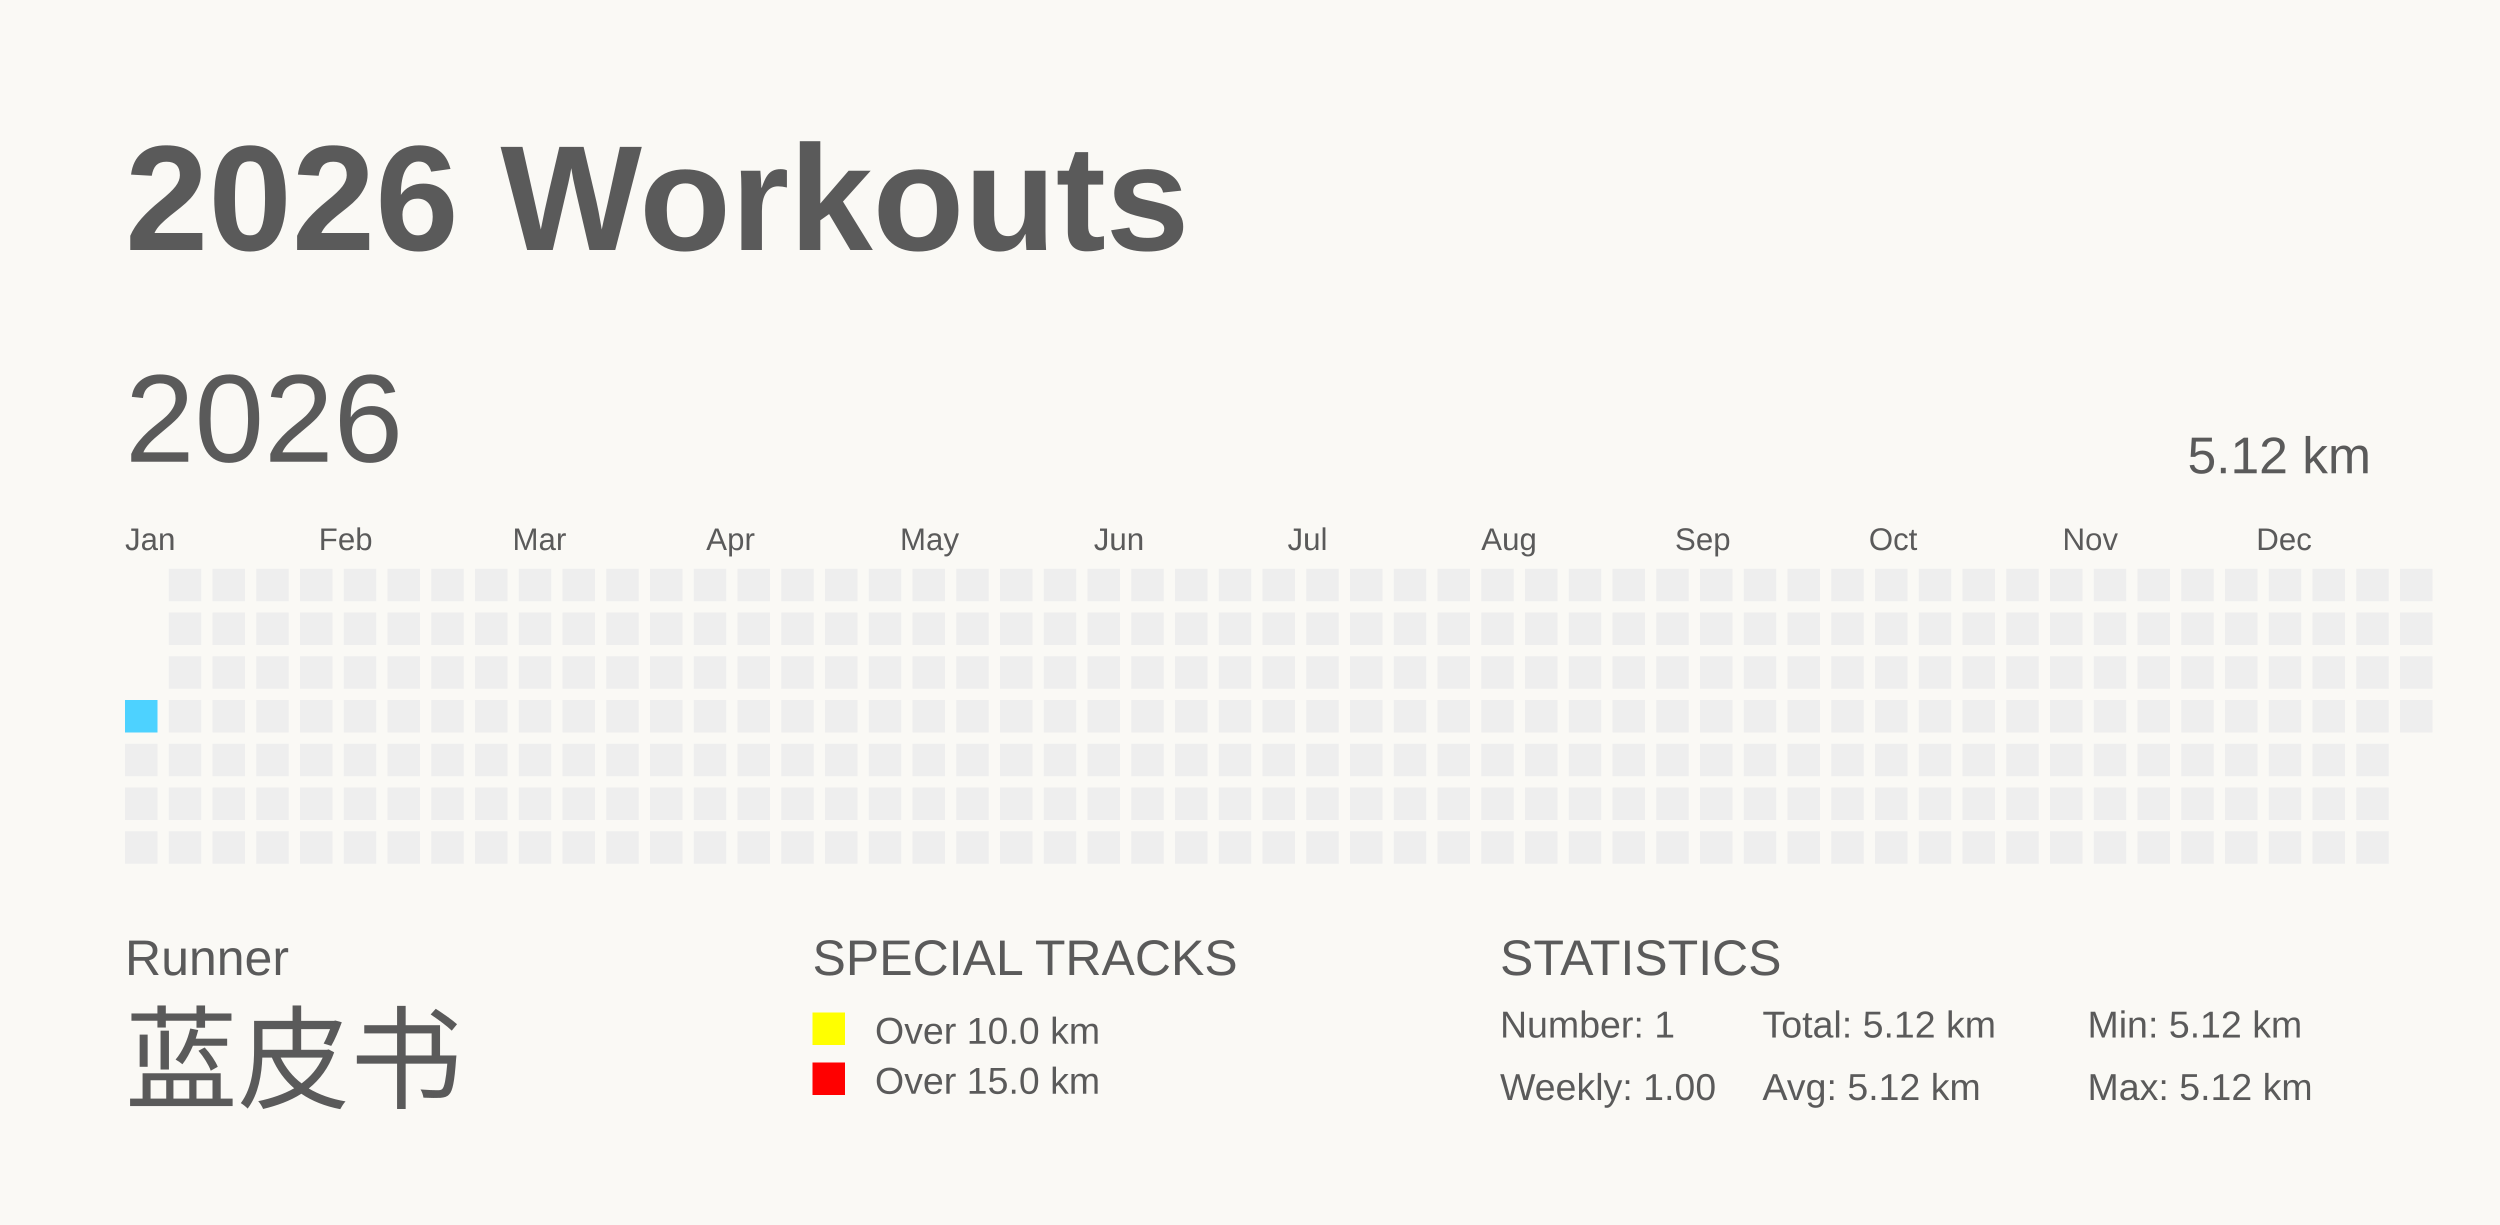
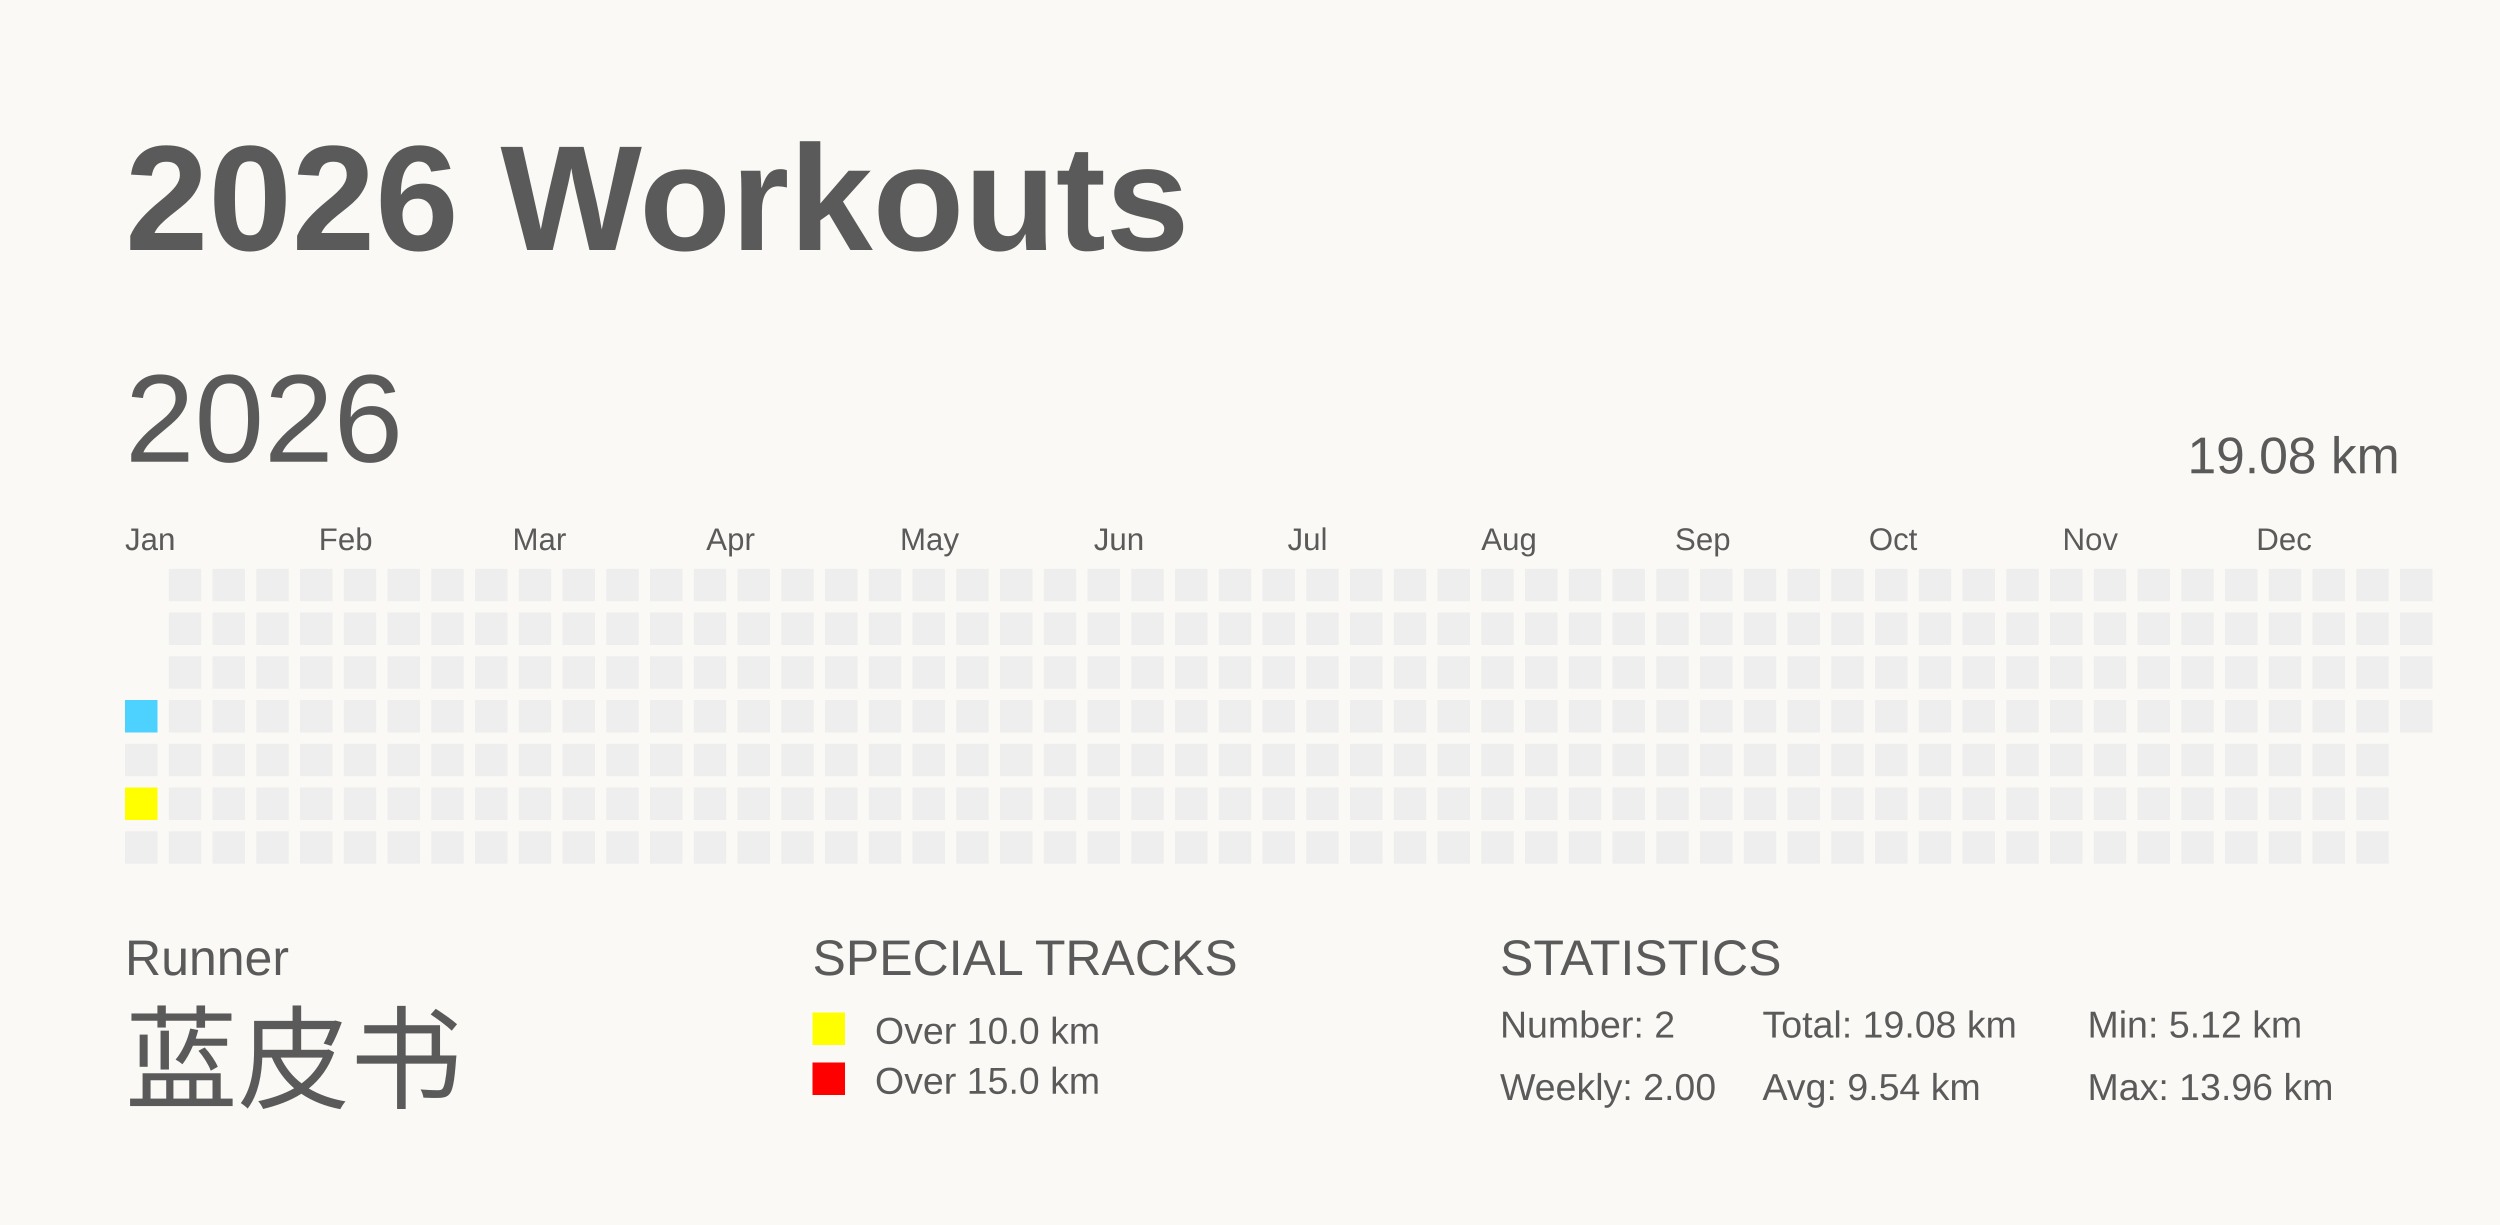
<svg xmlns="http://www.w3.org/2000/svg" baseProfile="full" height="98mm" version="1.1" viewBox="0,0,200,98" width="200mm">
  <defs />
  <rect fill="#FAF9F5" height="98" width="200" x="0" y="0" />
  <text fill="#5A5A5A" style="font-size:12px; font-family:Arial; font-weight:bold;" x="10" y="20">2026 Workouts</text>
  <text fill="#5A5A5A" style="font-size:4px; font-family:Arial" x="10" y="78">Runner</text>
  <text fill="#5A5A5A" style="font-size:9px; font-family:Arial" x="10" y="88">蓝皮书</text>
  <text fill="#5A5A5A" style="font-size:4px; font-family:Arial" x="65" y="78">SPECIAL TRACKS</text>
  <rect fill="yellow" height="2.6" width="2.6" x="65" y="81" />
  <text fill="#5A5A5A" style="font-size:3px; font-family:Arial" x="70" y="83.5">Over 10.0 km</text>
  <rect fill="red" height="2.6" width="2.6" x="65" y="85" />
  <text fill="#5A5A5A" style="font-size:3px; font-family:Arial" x="70" y="87.5">Over 15.0 km</text>
  <text fill="#5A5A5A" style="font-size:4px; font-family:Arial" x="120" y="78">STATISTICS</text>
-   <text fill="#5A5A5A" style="font-size:3px; font-family:Arial" x="120" y="83">Number: 1</text>
-   <text fill="#5A5A5A" style="font-size:3px; font-family:Arial" x="120" y="88">Weekly: 1.00</text>
-   <text fill="#5A5A5A" style="font-size:3px; font-family:Arial" x="141" y="83">Total: 5.12 km</text>
-   <text fill="#5A5A5A" style="font-size:3px; font-family:Arial" x="141" y="88">Avg: 5.12 km</text>
+   <text fill="#5A5A5A" style="font-size:3px; font-family:Arial" x="120" y="83">Number: 2</text>
+   <text fill="#5A5A5A" style="font-size:3px; font-family:Arial" x="120" y="88">Weekly: 2.00</text>
+   <text fill="#5A5A5A" style="font-size:3px; font-family:Arial" x="141" y="83">Total: 19.08 km</text>
+   <text fill="#5A5A5A" style="font-size:3px; font-family:Arial" x="141" y="88">Avg: 9.54 km</text>
  <text fill="#5A5A5A" style="font-size:3px; font-family:Arial" x="167" y="83">Min: 5.12 km</text>
-   <text fill="#5A5A5A" style="font-size:3px; font-family:Arial" x="167" y="88">Max: 5.12 km</text>
+   <text fill="#5A5A5A" style="font-size:3px; font-family:Arial" x="167" y="88">Max: 13.96 km</text>
  <text dominant-baseline="hanging" fill="#5A5A5A" style="font-size:10.0px; font-family:Arial;" x="10" y="30">2026</text>
-   <text dominant-baseline="hanging" fill="#5A5A5A" style="font-size:4.125px; font-family:Arial;" x="175" y="35">5.12 km</text>
+   <text dominant-baseline="hanging" fill="#5A5A5A" style="font-size:4.125px; font-family:Arial;" x="175" y="35">19.08 km</text>
  <text fill="#5A5A5A" style="font-size:2.5px; font-family:Arial" x="10.0" y="44">Jan</text>
  <text fill="#5A5A5A" style="font-size:2.5px; font-family:Arial" x="25.5" y="44">Feb</text>
  <text fill="#5A5A5A" style="font-size:2.5px; font-family:Arial" x="41.0" y="44">Mar</text>
  <text fill="#5A5A5A" style="font-size:2.5px; font-family:Arial" x="56.5" y="44">Apr</text>
  <text fill="#5A5A5A" style="font-size:2.5px; font-family:Arial" x="72.0" y="44">May</text>
  <text fill="#5A5A5A" style="font-size:2.5px; font-family:Arial" x="87.5" y="44">Jun</text>
  <text fill="#5A5A5A" style="font-size:2.5px; font-family:Arial" x="103.0" y="44">Jul</text>
  <text fill="#5A5A5A" style="font-size:2.5px; font-family:Arial" x="118.5" y="44">Aug</text>
  <text fill="#5A5A5A" style="font-size:2.5px; font-family:Arial" x="134.0" y="44">Sep</text>
  <text fill="#5A5A5A" style="font-size:2.5px; font-family:Arial" x="149.5" y="44">Oct</text>
  <text fill="#5A5A5A" style="font-size:2.5px; font-family:Arial" x="165.0" y="44">Nov</text>
  <text fill="#5A5A5A" style="font-size:2.5px; font-family:Arial" x="180.5" y="44">Dec</text>
  <rect fill="#4DD2FF" height="2.6" width="2.6" x="10.0" y="56.0" />
  <rect fill="#EEEEEE" height="2.6" width="2.6" x="10.0" y="59.5" />
-   <rect fill="#EEEEEE" height="2.6" width="2.6" x="10.0" y="63.0" />
+   <rect fill="yellow" height="2.6" width="2.6" x="10.0" y="63.0" />
  <rect fill="#EEEEEE" height="2.6" width="2.6" x="10.0" y="66.5" />
  <rect fill="#EEEEEE" height="2.6" width="2.6" x="13.5" y="45.5" />
  <rect fill="#EEEEEE" height="2.6" width="2.6" x="13.5" y="49.0" />
  <rect fill="#EEEEEE" height="2.6" width="2.6" x="13.5" y="52.5" />
  <rect fill="#EEEEEE" height="2.6" width="2.6" x="13.5" y="56.0" />
  <rect fill="#EEEEEE" height="2.6" width="2.6" x="13.5" y="59.5" />
  <rect fill="#EEEEEE" height="2.6" width="2.6" x="13.5" y="63.0" />
  <rect fill="#EEEEEE" height="2.6" width="2.6" x="13.5" y="66.5" />
  <rect fill="#EEEEEE" height="2.6" width="2.6" x="17.0" y="45.5" />
  <rect fill="#EEEEEE" height="2.6" width="2.6" x="17.0" y="49.0" />
  <rect fill="#EEEEEE" height="2.6" width="2.6" x="17.0" y="52.5" />
  <rect fill="#EEEEEE" height="2.6" width="2.6" x="17.0" y="56.0" />
  <rect fill="#EEEEEE" height="2.6" width="2.6" x="17.0" y="59.5" />
  <rect fill="#EEEEEE" height="2.6" width="2.6" x="17.0" y="63.0" />
  <rect fill="#EEEEEE" height="2.6" width="2.6" x="17.0" y="66.5" />
  <rect fill="#EEEEEE" height="2.6" width="2.6" x="20.5" y="45.5" />
  <rect fill="#EEEEEE" height="2.6" width="2.6" x="20.5" y="49.0" />
  <rect fill="#EEEEEE" height="2.6" width="2.6" x="20.5" y="52.5" />
  <rect fill="#EEEEEE" height="2.6" width="2.6" x="20.5" y="56.0" />
  <rect fill="#EEEEEE" height="2.6" width="2.6" x="20.5" y="59.5" />
  <rect fill="#EEEEEE" height="2.6" width="2.6" x="20.5" y="63.0" />
  <rect fill="#EEEEEE" height="2.6" width="2.6" x="20.5" y="66.5" />
  <rect fill="#EEEEEE" height="2.6" width="2.6" x="24.0" y="45.5" />
  <rect fill="#EEEEEE" height="2.6" width="2.6" x="24.0" y="49.0" />
  <rect fill="#EEEEEE" height="2.6" width="2.6" x="24.0" y="52.5" />
  <rect fill="#EEEEEE" height="2.6" width="2.6" x="24.0" y="56.0" />
  <rect fill="#EEEEEE" height="2.6" width="2.6" x="24.0" y="59.5" />
  <rect fill="#EEEEEE" height="2.6" width="2.6" x="24.0" y="63.0" />
  <rect fill="#EEEEEE" height="2.6" width="2.6" x="24.0" y="66.5" />
  <rect fill="#EEEEEE" height="2.6" width="2.6" x="27.5" y="45.5" />
  <rect fill="#EEEEEE" height="2.6" width="2.6" x="27.5" y="49.0" />
  <rect fill="#EEEEEE" height="2.6" width="2.6" x="27.5" y="52.5" />
  <rect fill="#EEEEEE" height="2.6" width="2.6" x="27.5" y="56.0" />
  <rect fill="#EEEEEE" height="2.6" width="2.6" x="27.5" y="59.5" />
  <rect fill="#EEEEEE" height="2.6" width="2.6" x="27.5" y="63.0" />
  <rect fill="#EEEEEE" height="2.6" width="2.6" x="27.5" y="66.5" />
  <rect fill="#EEEEEE" height="2.6" width="2.6" x="31.0" y="45.5" />
  <rect fill="#EEEEEE" height="2.6" width="2.6" x="31.0" y="49.0" />
  <rect fill="#EEEEEE" height="2.6" width="2.6" x="31.0" y="52.5" />
  <rect fill="#EEEEEE" height="2.6" width="2.6" x="31.0" y="56.0" />
  <rect fill="#EEEEEE" height="2.6" width="2.6" x="31.0" y="59.5" />
  <rect fill="#EEEEEE" height="2.6" width="2.6" x="31.0" y="63.0" />
  <rect fill="#EEEEEE" height="2.6" width="2.6" x="31.0" y="66.5" />
  <rect fill="#EEEEEE" height="2.6" width="2.6" x="34.5" y="45.5" />
  <rect fill="#EEEEEE" height="2.6" width="2.6" x="34.5" y="49.0" />
  <rect fill="#EEEEEE" height="2.6" width="2.6" x="34.5" y="52.5" />
  <rect fill="#EEEEEE" height="2.6" width="2.6" x="34.5" y="56.0" />
  <rect fill="#EEEEEE" height="2.6" width="2.6" x="34.5" y="59.5" />
  <rect fill="#EEEEEE" height="2.6" width="2.6" x="34.5" y="63.0" />
  <rect fill="#EEEEEE" height="2.6" width="2.6" x="34.5" y="66.5" />
  <rect fill="#EEEEEE" height="2.6" width="2.6" x="38.0" y="45.5" />
  <rect fill="#EEEEEE" height="2.6" width="2.6" x="38.0" y="49.0" />
  <rect fill="#EEEEEE" height="2.6" width="2.6" x="38.0" y="52.5" />
  <rect fill="#EEEEEE" height="2.6" width="2.6" x="38.0" y="56.0" />
  <rect fill="#EEEEEE" height="2.6" width="2.6" x="38.0" y="59.5" />
  <rect fill="#EEEEEE" height="2.6" width="2.6" x="38.0" y="63.0" />
  <rect fill="#EEEEEE" height="2.6" width="2.6" x="38.0" y="66.5" />
  <rect fill="#EEEEEE" height="2.6" width="2.6" x="41.5" y="45.5" />
  <rect fill="#EEEEEE" height="2.6" width="2.6" x="41.5" y="49.0" />
  <rect fill="#EEEEEE" height="2.6" width="2.6" x="41.5" y="52.5" />
  <rect fill="#EEEEEE" height="2.6" width="2.6" x="41.5" y="56.0" />
  <rect fill="#EEEEEE" height="2.6" width="2.6" x="41.5" y="59.5" />
  <rect fill="#EEEEEE" height="2.6" width="2.6" x="41.5" y="63.0" />
  <rect fill="#EEEEEE" height="2.6" width="2.6" x="41.5" y="66.5" />
  <rect fill="#EEEEEE" height="2.6" width="2.6" x="45.0" y="45.5" />
  <rect fill="#EEEEEE" height="2.6" width="2.6" x="45.0" y="49.0" />
  <rect fill="#EEEEEE" height="2.6" width="2.6" x="45.0" y="52.5" />
  <rect fill="#EEEEEE" height="2.6" width="2.6" x="45.0" y="56.0" />
  <rect fill="#EEEEEE" height="2.6" width="2.6" x="45.0" y="59.5" />
  <rect fill="#EEEEEE" height="2.6" width="2.6" x="45.0" y="63.0" />
  <rect fill="#EEEEEE" height="2.6" width="2.6" x="45.0" y="66.5" />
  <rect fill="#EEEEEE" height="2.6" width="2.6" x="48.5" y="45.5" />
  <rect fill="#EEEEEE" height="2.6" width="2.6" x="48.5" y="49.0" />
  <rect fill="#EEEEEE" height="2.6" width="2.6" x="48.5" y="52.5" />
  <rect fill="#EEEEEE" height="2.6" width="2.6" x="48.5" y="56.0" />
  <rect fill="#EEEEEE" height="2.6" width="2.6" x="48.5" y="59.5" />
  <rect fill="#EEEEEE" height="2.6" width="2.6" x="48.5" y="63.0" />
  <rect fill="#EEEEEE" height="2.6" width="2.6" x="48.5" y="66.5" />
  <rect fill="#EEEEEE" height="2.6" width="2.6" x="52.0" y="45.5" />
  <rect fill="#EEEEEE" height="2.6" width="2.6" x="52.0" y="49.0" />
  <rect fill="#EEEEEE" height="2.6" width="2.6" x="52.0" y="52.5" />
  <rect fill="#EEEEEE" height="2.6" width="2.6" x="52.0" y="56.0" />
  <rect fill="#EEEEEE" height="2.6" width="2.6" x="52.0" y="59.5" />
  <rect fill="#EEEEEE" height="2.6" width="2.6" x="52.0" y="63.0" />
  <rect fill="#EEEEEE" height="2.6" width="2.6" x="52.0" y="66.5" />
  <rect fill="#EEEEEE" height="2.6" width="2.6" x="55.5" y="45.5" />
  <rect fill="#EEEEEE" height="2.6" width="2.6" x="55.5" y="49.0" />
  <rect fill="#EEEEEE" height="2.6" width="2.6" x="55.5" y="52.5" />
  <rect fill="#EEEEEE" height="2.6" width="2.6" x="55.5" y="56.0" />
  <rect fill="#EEEEEE" height="2.6" width="2.6" x="55.5" y="59.5" />
  <rect fill="#EEEEEE" height="2.6" width="2.6" x="55.5" y="63.0" />
  <rect fill="#EEEEEE" height="2.6" width="2.6" x="55.5" y="66.5" />
  <rect fill="#EEEEEE" height="2.6" width="2.6" x="59.0" y="45.5" />
  <rect fill="#EEEEEE" height="2.6" width="2.6" x="59.0" y="49.0" />
  <rect fill="#EEEEEE" height="2.6" width="2.6" x="59.0" y="52.5" />
  <rect fill="#EEEEEE" height="2.6" width="2.6" x="59.0" y="56.0" />
  <rect fill="#EEEEEE" height="2.6" width="2.6" x="59.0" y="59.5" />
  <rect fill="#EEEEEE" height="2.6" width="2.6" x="59.0" y="63.0" />
  <rect fill="#EEEEEE" height="2.6" width="2.6" x="59.0" y="66.5" />
  <rect fill="#EEEEEE" height="2.6" width="2.6" x="62.5" y="45.5" />
  <rect fill="#EEEEEE" height="2.6" width="2.6" x="62.5" y="49.0" />
  <rect fill="#EEEEEE" height="2.6" width="2.6" x="62.5" y="52.5" />
  <rect fill="#EEEEEE" height="2.6" width="2.6" x="62.5" y="56.0" />
  <rect fill="#EEEEEE" height="2.6" width="2.6" x="62.5" y="59.5" />
  <rect fill="#EEEEEE" height="2.6" width="2.6" x="62.5" y="63.0" />
  <rect fill="#EEEEEE" height="2.6" width="2.6" x="62.5" y="66.5" />
  <rect fill="#EEEEEE" height="2.6" width="2.6" x="66.0" y="45.5" />
  <rect fill="#EEEEEE" height="2.6" width="2.6" x="66.0" y="49.0" />
  <rect fill="#EEEEEE" height="2.6" width="2.6" x="66.0" y="52.5" />
  <rect fill="#EEEEEE" height="2.6" width="2.6" x="66.0" y="56.0" />
  <rect fill="#EEEEEE" height="2.6" width="2.6" x="66.0" y="59.5" />
  <rect fill="#EEEEEE" height="2.6" width="2.6" x="66.0" y="63.0" />
  <rect fill="#EEEEEE" height="2.6" width="2.6" x="66.0" y="66.5" />
  <rect fill="#EEEEEE" height="2.6" width="2.6" x="69.5" y="45.5" />
  <rect fill="#EEEEEE" height="2.6" width="2.6" x="69.5" y="49.0" />
  <rect fill="#EEEEEE" height="2.6" width="2.6" x="69.5" y="52.5" />
  <rect fill="#EEEEEE" height="2.6" width="2.6" x="69.5" y="56.0" />
  <rect fill="#EEEEEE" height="2.6" width="2.6" x="69.5" y="59.5" />
  <rect fill="#EEEEEE" height="2.6" width="2.6" x="69.5" y="63.0" />
  <rect fill="#EEEEEE" height="2.6" width="2.6" x="69.5" y="66.5" />
  <rect fill="#EEEEEE" height="2.6" width="2.6" x="73.0" y="45.5" />
  <rect fill="#EEEEEE" height="2.6" width="2.6" x="73.0" y="49.0" />
  <rect fill="#EEEEEE" height="2.6" width="2.6" x="73.0" y="52.5" />
  <rect fill="#EEEEEE" height="2.6" width="2.6" x="73.0" y="56.0" />
  <rect fill="#EEEEEE" height="2.6" width="2.6" x="73.0" y="59.5" />
  <rect fill="#EEEEEE" height="2.6" width="2.6" x="73.0" y="63.0" />
  <rect fill="#EEEEEE" height="2.6" width="2.6" x="73.0" y="66.5" />
  <rect fill="#EEEEEE" height="2.6" width="2.6" x="76.5" y="45.5" />
  <rect fill="#EEEEEE" height="2.6" width="2.6" x="76.5" y="49.0" />
  <rect fill="#EEEEEE" height="2.6" width="2.6" x="76.5" y="52.5" />
  <rect fill="#EEEEEE" height="2.6" width="2.6" x="76.5" y="56.0" />
  <rect fill="#EEEEEE" height="2.6" width="2.6" x="76.5" y="59.5" />
  <rect fill="#EEEEEE" height="2.6" width="2.6" x="76.5" y="63.0" />
  <rect fill="#EEEEEE" height="2.6" width="2.6" x="76.5" y="66.5" />
  <rect fill="#EEEEEE" height="2.6" width="2.6" x="80.0" y="45.5" />
  <rect fill="#EEEEEE" height="2.6" width="2.6" x="80.0" y="49.0" />
  <rect fill="#EEEEEE" height="2.6" width="2.6" x="80.0" y="52.5" />
  <rect fill="#EEEEEE" height="2.6" width="2.6" x="80.0" y="56.0" />
  <rect fill="#EEEEEE" height="2.6" width="2.6" x="80.0" y="59.5" />
  <rect fill="#EEEEEE" height="2.6" width="2.6" x="80.0" y="63.0" />
  <rect fill="#EEEEEE" height="2.6" width="2.6" x="80.0" y="66.5" />
  <rect fill="#EEEEEE" height="2.6" width="2.6" x="83.5" y="45.5" />
  <rect fill="#EEEEEE" height="2.6" width="2.6" x="83.5" y="49.0" />
  <rect fill="#EEEEEE" height="2.6" width="2.6" x="83.5" y="52.5" />
  <rect fill="#EEEEEE" height="2.6" width="2.6" x="83.5" y="56.0" />
  <rect fill="#EEEEEE" height="2.6" width="2.6" x="83.5" y="59.5" />
  <rect fill="#EEEEEE" height="2.6" width="2.6" x="83.5" y="63.0" />
  <rect fill="#EEEEEE" height="2.6" width="2.6" x="83.5" y="66.5" />
  <rect fill="#EEEEEE" height="2.6" width="2.6" x="87.0" y="45.5" />
  <rect fill="#EEEEEE" height="2.6" width="2.6" x="87.0" y="49.0" />
  <rect fill="#EEEEEE" height="2.6" width="2.6" x="87.0" y="52.5" />
  <rect fill="#EEEEEE" height="2.6" width="2.6" x="87.0" y="56.0" />
  <rect fill="#EEEEEE" height="2.6" width="2.6" x="87.0" y="59.5" />
  <rect fill="#EEEEEE" height="2.6" width="2.6" x="87.0" y="63.0" />
  <rect fill="#EEEEEE" height="2.6" width="2.6" x="87.0" y="66.5" />
  <rect fill="#EEEEEE" height="2.6" width="2.6" x="90.5" y="45.5" />
  <rect fill="#EEEEEE" height="2.6" width="2.6" x="90.5" y="49.0" />
  <rect fill="#EEEEEE" height="2.6" width="2.6" x="90.5" y="52.5" />
  <rect fill="#EEEEEE" height="2.6" width="2.6" x="90.5" y="56.0" />
  <rect fill="#EEEEEE" height="2.6" width="2.6" x="90.5" y="59.5" />
  <rect fill="#EEEEEE" height="2.6" width="2.6" x="90.5" y="63.0" />
  <rect fill="#EEEEEE" height="2.6" width="2.6" x="90.5" y="66.5" />
  <rect fill="#EEEEEE" height="2.6" width="2.6" x="94.0" y="45.5" />
  <rect fill="#EEEEEE" height="2.6" width="2.6" x="94.0" y="49.0" />
  <rect fill="#EEEEEE" height="2.6" width="2.6" x="94.0" y="52.5" />
  <rect fill="#EEEEEE" height="2.6" width="2.6" x="94.0" y="56.0" />
  <rect fill="#EEEEEE" height="2.6" width="2.6" x="94.0" y="59.5" />
  <rect fill="#EEEEEE" height="2.6" width="2.6" x="94.0" y="63.0" />
  <rect fill="#EEEEEE" height="2.6" width="2.6" x="94.0" y="66.5" />
  <rect fill="#EEEEEE" height="2.6" width="2.6" x="97.5" y="45.5" />
  <rect fill="#EEEEEE" height="2.6" width="2.6" x="97.5" y="49.0" />
  <rect fill="#EEEEEE" height="2.6" width="2.6" x="97.5" y="52.5" />
  <rect fill="#EEEEEE" height="2.6" width="2.6" x="97.5" y="56.0" />
  <rect fill="#EEEEEE" height="2.6" width="2.6" x="97.5" y="59.5" />
  <rect fill="#EEEEEE" height="2.6" width="2.6" x="97.5" y="63.0" />
  <rect fill="#EEEEEE" height="2.6" width="2.6" x="97.5" y="66.5" />
  <rect fill="#EEEEEE" height="2.6" width="2.6" x="101.0" y="45.5" />
  <rect fill="#EEEEEE" height="2.6" width="2.6" x="101.0" y="49.0" />
  <rect fill="#EEEEEE" height="2.6" width="2.6" x="101.0" y="52.5" />
  <rect fill="#EEEEEE" height="2.6" width="2.6" x="101.0" y="56.0" />
  <rect fill="#EEEEEE" height="2.6" width="2.6" x="101.0" y="59.5" />
  <rect fill="#EEEEEE" height="2.6" width="2.6" x="101.0" y="63.0" />
  <rect fill="#EEEEEE" height="2.6" width="2.6" x="101.0" y="66.5" />
  <rect fill="#EEEEEE" height="2.6" width="2.6" x="104.5" y="45.5" />
  <rect fill="#EEEEEE" height="2.6" width="2.6" x="104.5" y="49.0" />
  <rect fill="#EEEEEE" height="2.6" width="2.6" x="104.5" y="52.5" />
  <rect fill="#EEEEEE" height="2.6" width="2.6" x="104.5" y="56.0" />
  <rect fill="#EEEEEE" height="2.6" width="2.6" x="104.5" y="59.5" />
  <rect fill="#EEEEEE" height="2.6" width="2.6" x="104.5" y="63.0" />
  <rect fill="#EEEEEE" height="2.6" width="2.6" x="104.5" y="66.5" />
  <rect fill="#EEEEEE" height="2.6" width="2.6" x="108.0" y="45.5" />
  <rect fill="#EEEEEE" height="2.6" width="2.6" x="108.0" y="49.0" />
  <rect fill="#EEEEEE" height="2.6" width="2.6" x="108.0" y="52.5" />
  <rect fill="#EEEEEE" height="2.6" width="2.6" x="108.0" y="56.0" />
  <rect fill="#EEEEEE" height="2.6" width="2.6" x="108.0" y="59.5" />
  <rect fill="#EEEEEE" height="2.6" width="2.6" x="108.0" y="63.0" />
  <rect fill="#EEEEEE" height="2.6" width="2.6" x="108.0" y="66.5" />
  <rect fill="#EEEEEE" height="2.6" width="2.6" x="111.5" y="45.5" />
  <rect fill="#EEEEEE" height="2.6" width="2.6" x="111.5" y="49.0" />
  <rect fill="#EEEEEE" height="2.6" width="2.6" x="111.5" y="52.5" />
  <rect fill="#EEEEEE" height="2.6" width="2.6" x="111.5" y="56.0" />
  <rect fill="#EEEEEE" height="2.6" width="2.6" x="111.5" y="59.5" />
  <rect fill="#EEEEEE" height="2.6" width="2.6" x="111.5" y="63.0" />
  <rect fill="#EEEEEE" height="2.6" width="2.6" x="111.5" y="66.5" />
  <rect fill="#EEEEEE" height="2.6" width="2.6" x="115.0" y="45.5" />
  <rect fill="#EEEEEE" height="2.6" width="2.6" x="115.0" y="49.0" />
  <rect fill="#EEEEEE" height="2.6" width="2.6" x="115.0" y="52.5" />
  <rect fill="#EEEEEE" height="2.6" width="2.6" x="115.0" y="56.0" />
  <rect fill="#EEEEEE" height="2.6" width="2.6" x="115.0" y="59.5" />
  <rect fill="#EEEEEE" height="2.6" width="2.6" x="115.0" y="63.0" />
  <rect fill="#EEEEEE" height="2.6" width="2.6" x="115.0" y="66.5" />
  <rect fill="#EEEEEE" height="2.6" width="2.6" x="118.5" y="45.5" />
  <rect fill="#EEEEEE" height="2.6" width="2.6" x="118.5" y="49.0" />
  <rect fill="#EEEEEE" height="2.6" width="2.6" x="118.5" y="52.5" />
  <rect fill="#EEEEEE" height="2.6" width="2.6" x="118.5" y="56.0" />
  <rect fill="#EEEEEE" height="2.6" width="2.6" x="118.5" y="59.5" />
  <rect fill="#EEEEEE" height="2.6" width="2.6" x="118.5" y="63.0" />
  <rect fill="#EEEEEE" height="2.6" width="2.6" x="118.5" y="66.5" />
  <rect fill="#EEEEEE" height="2.6" width="2.6" x="122.0" y="45.5" />
  <rect fill="#EEEEEE" height="2.6" width="2.6" x="122.0" y="49.0" />
  <rect fill="#EEEEEE" height="2.6" width="2.6" x="122.0" y="52.5" />
  <rect fill="#EEEEEE" height="2.6" width="2.6" x="122.0" y="56.0" />
  <rect fill="#EEEEEE" height="2.6" width="2.6" x="122.0" y="59.5" />
  <rect fill="#EEEEEE" height="2.6" width="2.6" x="122.0" y="63.0" />
  <rect fill="#EEEEEE" height="2.6" width="2.6" x="122.0" y="66.5" />
  <rect fill="#EEEEEE" height="2.6" width="2.6" x="125.5" y="45.5" />
  <rect fill="#EEEEEE" height="2.6" width="2.6" x="125.5" y="49.0" />
  <rect fill="#EEEEEE" height="2.6" width="2.6" x="125.5" y="52.5" />
  <rect fill="#EEEEEE" height="2.6" width="2.6" x="125.5" y="56.0" />
  <rect fill="#EEEEEE" height="2.6" width="2.6" x="125.5" y="59.5" />
  <rect fill="#EEEEEE" height="2.6" width="2.6" x="125.5" y="63.0" />
  <rect fill="#EEEEEE" height="2.6" width="2.6" x="125.5" y="66.5" />
  <rect fill="#EEEEEE" height="2.6" width="2.6" x="129.0" y="45.5" />
  <rect fill="#EEEEEE" height="2.6" width="2.6" x="129.0" y="49.0" />
  <rect fill="#EEEEEE" height="2.6" width="2.6" x="129.0" y="52.5" />
  <rect fill="#EEEEEE" height="2.6" width="2.6" x="129.0" y="56.0" />
  <rect fill="#EEEEEE" height="2.6" width="2.6" x="129.0" y="59.5" />
  <rect fill="#EEEEEE" height="2.6" width="2.6" x="129.0" y="63.0" />
  <rect fill="#EEEEEE" height="2.6" width="2.6" x="129.0" y="66.5" />
  <rect fill="#EEEEEE" height="2.6" width="2.6" x="132.5" y="45.5" />
  <rect fill="#EEEEEE" height="2.6" width="2.6" x="132.5" y="49.0" />
  <rect fill="#EEEEEE" height="2.6" width="2.6" x="132.5" y="52.5" />
  <rect fill="#EEEEEE" height="2.6" width="2.6" x="132.5" y="56.0" />
  <rect fill="#EEEEEE" height="2.6" width="2.6" x="132.5" y="59.5" />
  <rect fill="#EEEEEE" height="2.6" width="2.6" x="132.5" y="63.0" />
  <rect fill="#EEEEEE" height="2.6" width="2.6" x="132.5" y="66.5" />
  <rect fill="#EEEEEE" height="2.6" width="2.6" x="136.0" y="45.5" />
  <rect fill="#EEEEEE" height="2.6" width="2.6" x="136.0" y="49.0" />
  <rect fill="#EEEEEE" height="2.6" width="2.6" x="136.0" y="52.5" />
  <rect fill="#EEEEEE" height="2.6" width="2.6" x="136.0" y="56.0" />
  <rect fill="#EEEEEE" height="2.6" width="2.6" x="136.0" y="59.5" />
  <rect fill="#EEEEEE" height="2.6" width="2.6" x="136.0" y="63.0" />
  <rect fill="#EEEEEE" height="2.6" width="2.6" x="136.0" y="66.5" />
  <rect fill="#EEEEEE" height="2.6" width="2.6" x="139.5" y="45.5" />
  <rect fill="#EEEEEE" height="2.6" width="2.6" x="139.5" y="49.0" />
  <rect fill="#EEEEEE" height="2.6" width="2.6" x="139.5" y="52.5" />
  <rect fill="#EEEEEE" height="2.6" width="2.6" x="139.5" y="56.0" />
  <rect fill="#EEEEEE" height="2.6" width="2.6" x="139.5" y="59.5" />
  <rect fill="#EEEEEE" height="2.6" width="2.6" x="139.5" y="63.0" />
  <rect fill="#EEEEEE" height="2.6" width="2.6" x="139.5" y="66.5" />
  <rect fill="#EEEEEE" height="2.6" width="2.6" x="143.0" y="45.5" />
  <rect fill="#EEEEEE" height="2.6" width="2.6" x="143.0" y="49.0" />
  <rect fill="#EEEEEE" height="2.6" width="2.6" x="143.0" y="52.5" />
  <rect fill="#EEEEEE" height="2.6" width="2.6" x="143.0" y="56.0" />
  <rect fill="#EEEEEE" height="2.6" width="2.6" x="143.0" y="59.5" />
  <rect fill="#EEEEEE" height="2.6" width="2.6" x="143.0" y="63.0" />
  <rect fill="#EEEEEE" height="2.6" width="2.6" x="143.0" y="66.5" />
  <rect fill="#EEEEEE" height="2.6" width="2.6" x="146.5" y="45.5" />
  <rect fill="#EEEEEE" height="2.6" width="2.6" x="146.5" y="49.0" />
  <rect fill="#EEEEEE" height="2.6" width="2.6" x="146.5" y="52.5" />
  <rect fill="#EEEEEE" height="2.6" width="2.6" x="146.5" y="56.0" />
  <rect fill="#EEEEEE" height="2.6" width="2.6" x="146.5" y="59.5" />
  <rect fill="#EEEEEE" height="2.6" width="2.6" x="146.5" y="63.0" />
  <rect fill="#EEEEEE" height="2.6" width="2.6" x="146.5" y="66.5" />
  <rect fill="#EEEEEE" height="2.6" width="2.6" x="150.0" y="45.5" />
  <rect fill="#EEEEEE" height="2.6" width="2.6" x="150.0" y="49.0" />
  <rect fill="#EEEEEE" height="2.6" width="2.6" x="150.0" y="52.5" />
  <rect fill="#EEEEEE" height="2.6" width="2.6" x="150.0" y="56.0" />
  <rect fill="#EEEEEE" height="2.6" width="2.6" x="150.0" y="59.5" />
  <rect fill="#EEEEEE" height="2.6" width="2.6" x="150.0" y="63.0" />
  <rect fill="#EEEEEE" height="2.6" width="2.6" x="150.0" y="66.5" />
  <rect fill="#EEEEEE" height="2.6" width="2.6" x="153.5" y="45.5" />
  <rect fill="#EEEEEE" height="2.6" width="2.6" x="153.5" y="49.0" />
  <rect fill="#EEEEEE" height="2.6" width="2.6" x="153.5" y="52.5" />
  <rect fill="#EEEEEE" height="2.6" width="2.6" x="153.5" y="56.0" />
  <rect fill="#EEEEEE" height="2.6" width="2.6" x="153.5" y="59.5" />
  <rect fill="#EEEEEE" height="2.6" width="2.6" x="153.5" y="63.0" />
  <rect fill="#EEEEEE" height="2.6" width="2.6" x="153.5" y="66.5" />
  <rect fill="#EEEEEE" height="2.6" width="2.6" x="157.0" y="45.5" />
  <rect fill="#EEEEEE" height="2.6" width="2.6" x="157.0" y="49.0" />
  <rect fill="#EEEEEE" height="2.6" width="2.6" x="157.0" y="52.5" />
  <rect fill="#EEEEEE" height="2.6" width="2.6" x="157.0" y="56.0" />
  <rect fill="#EEEEEE" height="2.6" width="2.6" x="157.0" y="59.5" />
  <rect fill="#EEEEEE" height="2.6" width="2.6" x="157.0" y="63.0" />
  <rect fill="#EEEEEE" height="2.6" width="2.6" x="157.0" y="66.5" />
  <rect fill="#EEEEEE" height="2.6" width="2.6" x="160.5" y="45.5" />
  <rect fill="#EEEEEE" height="2.6" width="2.6" x="160.5" y="49.0" />
  <rect fill="#EEEEEE" height="2.6" width="2.6" x="160.5" y="52.5" />
  <rect fill="#EEEEEE" height="2.6" width="2.6" x="160.5" y="56.0" />
  <rect fill="#EEEEEE" height="2.6" width="2.6" x="160.5" y="59.5" />
  <rect fill="#EEEEEE" height="2.6" width="2.6" x="160.5" y="63.0" />
  <rect fill="#EEEEEE" height="2.6" width="2.6" x="160.5" y="66.5" />
  <rect fill="#EEEEEE" height="2.6" width="2.6" x="164.0" y="45.5" />
  <rect fill="#EEEEEE" height="2.6" width="2.6" x="164.0" y="49.0" />
  <rect fill="#EEEEEE" height="2.6" width="2.6" x="164.0" y="52.5" />
  <rect fill="#EEEEEE" height="2.6" width="2.6" x="164.0" y="56.0" />
  <rect fill="#EEEEEE" height="2.6" width="2.6" x="164.0" y="59.5" />
  <rect fill="#EEEEEE" height="2.6" width="2.6" x="164.0" y="63.0" />
  <rect fill="#EEEEEE" height="2.6" width="2.6" x="164.0" y="66.5" />
  <rect fill="#EEEEEE" height="2.6" width="2.6" x="167.5" y="45.5" />
  <rect fill="#EEEEEE" height="2.6" width="2.6" x="167.5" y="49.0" />
  <rect fill="#EEEEEE" height="2.6" width="2.6" x="167.5" y="52.5" />
  <rect fill="#EEEEEE" height="2.6" width="2.6" x="167.5" y="56.0" />
  <rect fill="#EEEEEE" height="2.6" width="2.6" x="167.5" y="59.5" />
  <rect fill="#EEEEEE" height="2.6" width="2.6" x="167.5" y="63.0" />
  <rect fill="#EEEEEE" height="2.6" width="2.6" x="167.5" y="66.5" />
  <rect fill="#EEEEEE" height="2.6" width="2.6" x="171.0" y="45.5" />
  <rect fill="#EEEEEE" height="2.6" width="2.6" x="171.0" y="49.0" />
  <rect fill="#EEEEEE" height="2.6" width="2.6" x="171.0" y="52.5" />
  <rect fill="#EEEEEE" height="2.6" width="2.6" x="171.0" y="56.0" />
  <rect fill="#EEEEEE" height="2.6" width="2.6" x="171.0" y="59.5" />
  <rect fill="#EEEEEE" height="2.6" width="2.6" x="171.0" y="63.0" />
  <rect fill="#EEEEEE" height="2.6" width="2.6" x="171.0" y="66.5" />
  <rect fill="#EEEEEE" height="2.6" width="2.6" x="174.5" y="45.5" />
  <rect fill="#EEEEEE" height="2.6" width="2.6" x="174.5" y="49.0" />
  <rect fill="#EEEEEE" height="2.6" width="2.6" x="174.5" y="52.5" />
  <rect fill="#EEEEEE" height="2.6" width="2.6" x="174.5" y="56.0" />
  <rect fill="#EEEEEE" height="2.6" width="2.6" x="174.5" y="59.5" />
  <rect fill="#EEEEEE" height="2.6" width="2.6" x="174.5" y="63.0" />
  <rect fill="#EEEEEE" height="2.6" width="2.6" x="174.5" y="66.5" />
  <rect fill="#EEEEEE" height="2.6" width="2.6" x="178.0" y="45.5" />
  <rect fill="#EEEEEE" height="2.6" width="2.6" x="178.0" y="49.0" />
  <rect fill="#EEEEEE" height="2.6" width="2.6" x="178.0" y="52.5" />
  <rect fill="#EEEEEE" height="2.6" width="2.6" x="178.0" y="56.0" />
  <rect fill="#EEEEEE" height="2.6" width="2.6" x="178.0" y="59.5" />
  <rect fill="#EEEEEE" height="2.6" width="2.6" x="178.0" y="63.0" />
  <rect fill="#EEEEEE" height="2.6" width="2.6" x="178.0" y="66.5" />
  <rect fill="#EEEEEE" height="2.6" width="2.6" x="181.5" y="45.5" />
  <rect fill="#EEEEEE" height="2.6" width="2.6" x="181.5" y="49.0" />
  <rect fill="#EEEEEE" height="2.6" width="2.6" x="181.5" y="52.5" />
  <rect fill="#EEEEEE" height="2.6" width="2.6" x="181.5" y="56.0" />
  <rect fill="#EEEEEE" height="2.6" width="2.6" x="181.5" y="59.5" />
  <rect fill="#EEEEEE" height="2.6" width="2.6" x="181.5" y="63.0" />
  <rect fill="#EEEEEE" height="2.6" width="2.6" x="181.5" y="66.5" />
  <rect fill="#EEEEEE" height="2.6" width="2.6" x="185.0" y="45.5" />
  <rect fill="#EEEEEE" height="2.6" width="2.6" x="185.0" y="49.0" />
  <rect fill="#EEEEEE" height="2.6" width="2.6" x="185.0" y="52.5" />
  <rect fill="#EEEEEE" height="2.6" width="2.6" x="185.0" y="56.0" />
  <rect fill="#EEEEEE" height="2.6" width="2.6" x="185.0" y="59.5" />
  <rect fill="#EEEEEE" height="2.6" width="2.6" x="185.0" y="63.0" />
  <rect fill="#EEEEEE" height="2.6" width="2.6" x="185.0" y="66.5" />
  <rect fill="#EEEEEE" height="2.6" width="2.6" x="188.5" y="45.5" />
  <rect fill="#EEEEEE" height="2.6" width="2.6" x="188.5" y="49.0" />
  <rect fill="#EEEEEE" height="2.6" width="2.6" x="188.5" y="52.5" />
  <rect fill="#EEEEEE" height="2.6" width="2.6" x="188.5" y="56.0" />
  <rect fill="#EEEEEE" height="2.6" width="2.6" x="188.5" y="59.5" />
  <rect fill="#EEEEEE" height="2.6" width="2.6" x="188.5" y="63.0" />
  <rect fill="#EEEEEE" height="2.6" width="2.6" x="188.5" y="66.5" />
  <rect fill="#EEEEEE" height="2.6" width="2.6" x="192.0" y="45.5" />
  <rect fill="#EEEEEE" height="2.6" width="2.6" x="192.0" y="49.0" />
  <rect fill="#EEEEEE" height="2.6" width="2.6" x="192.0" y="52.5" />
  <rect fill="#EEEEEE" height="2.6" width="2.6" x="192.0" y="56.0" />
</svg>
